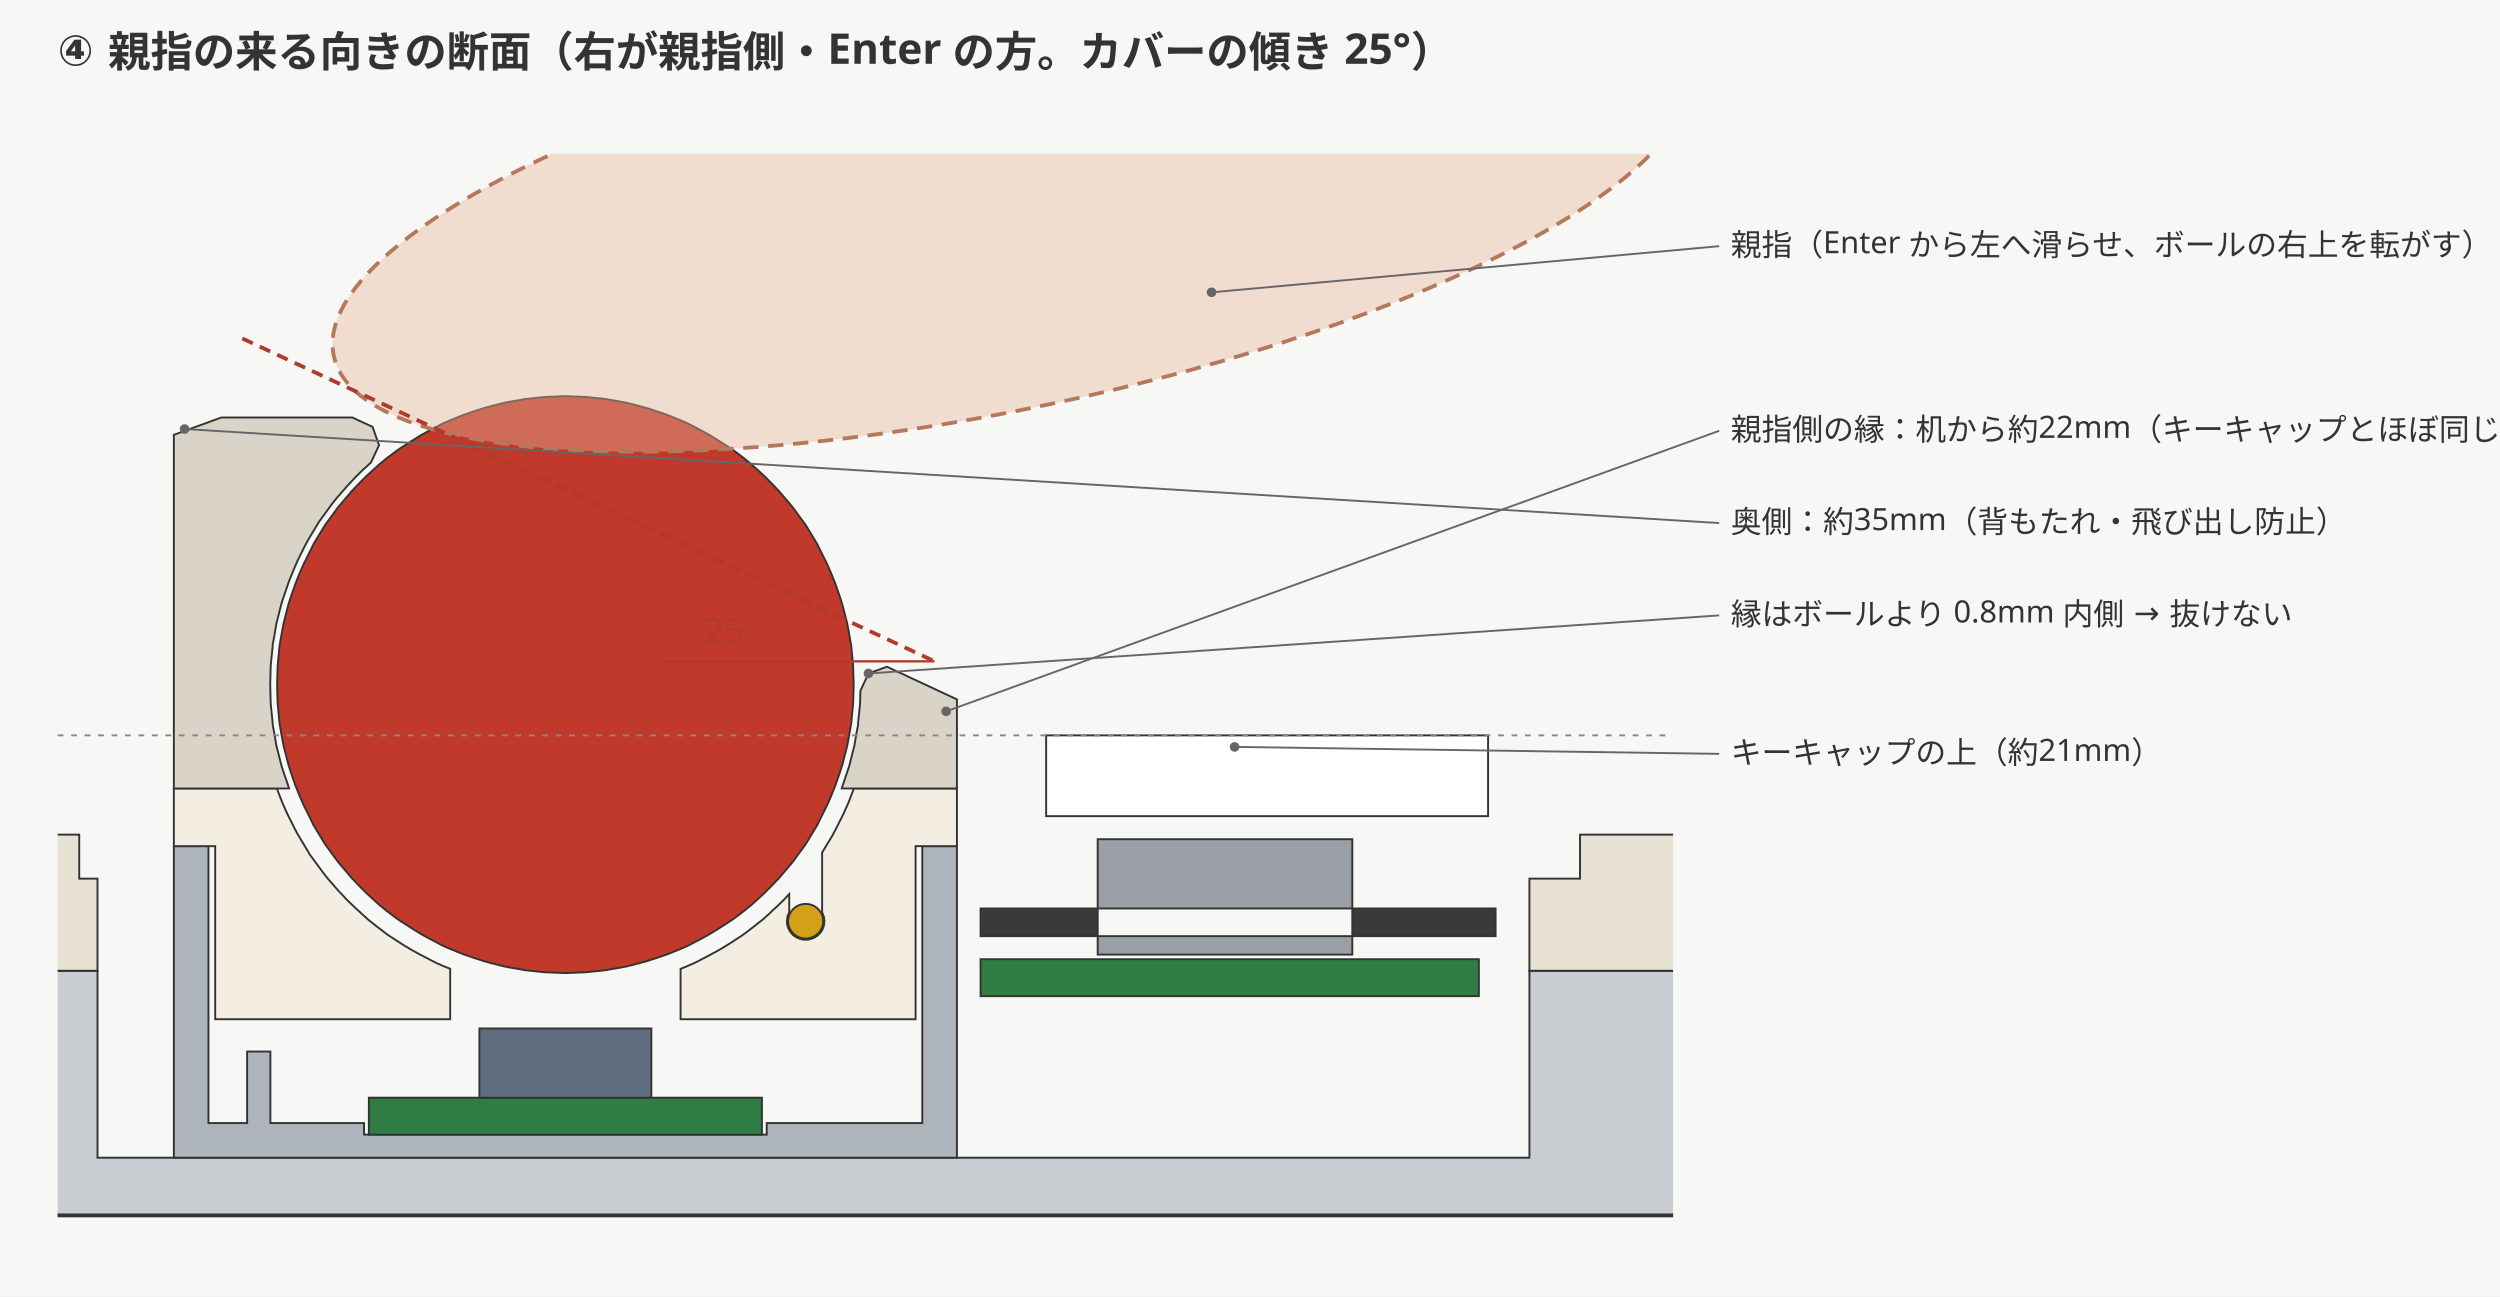
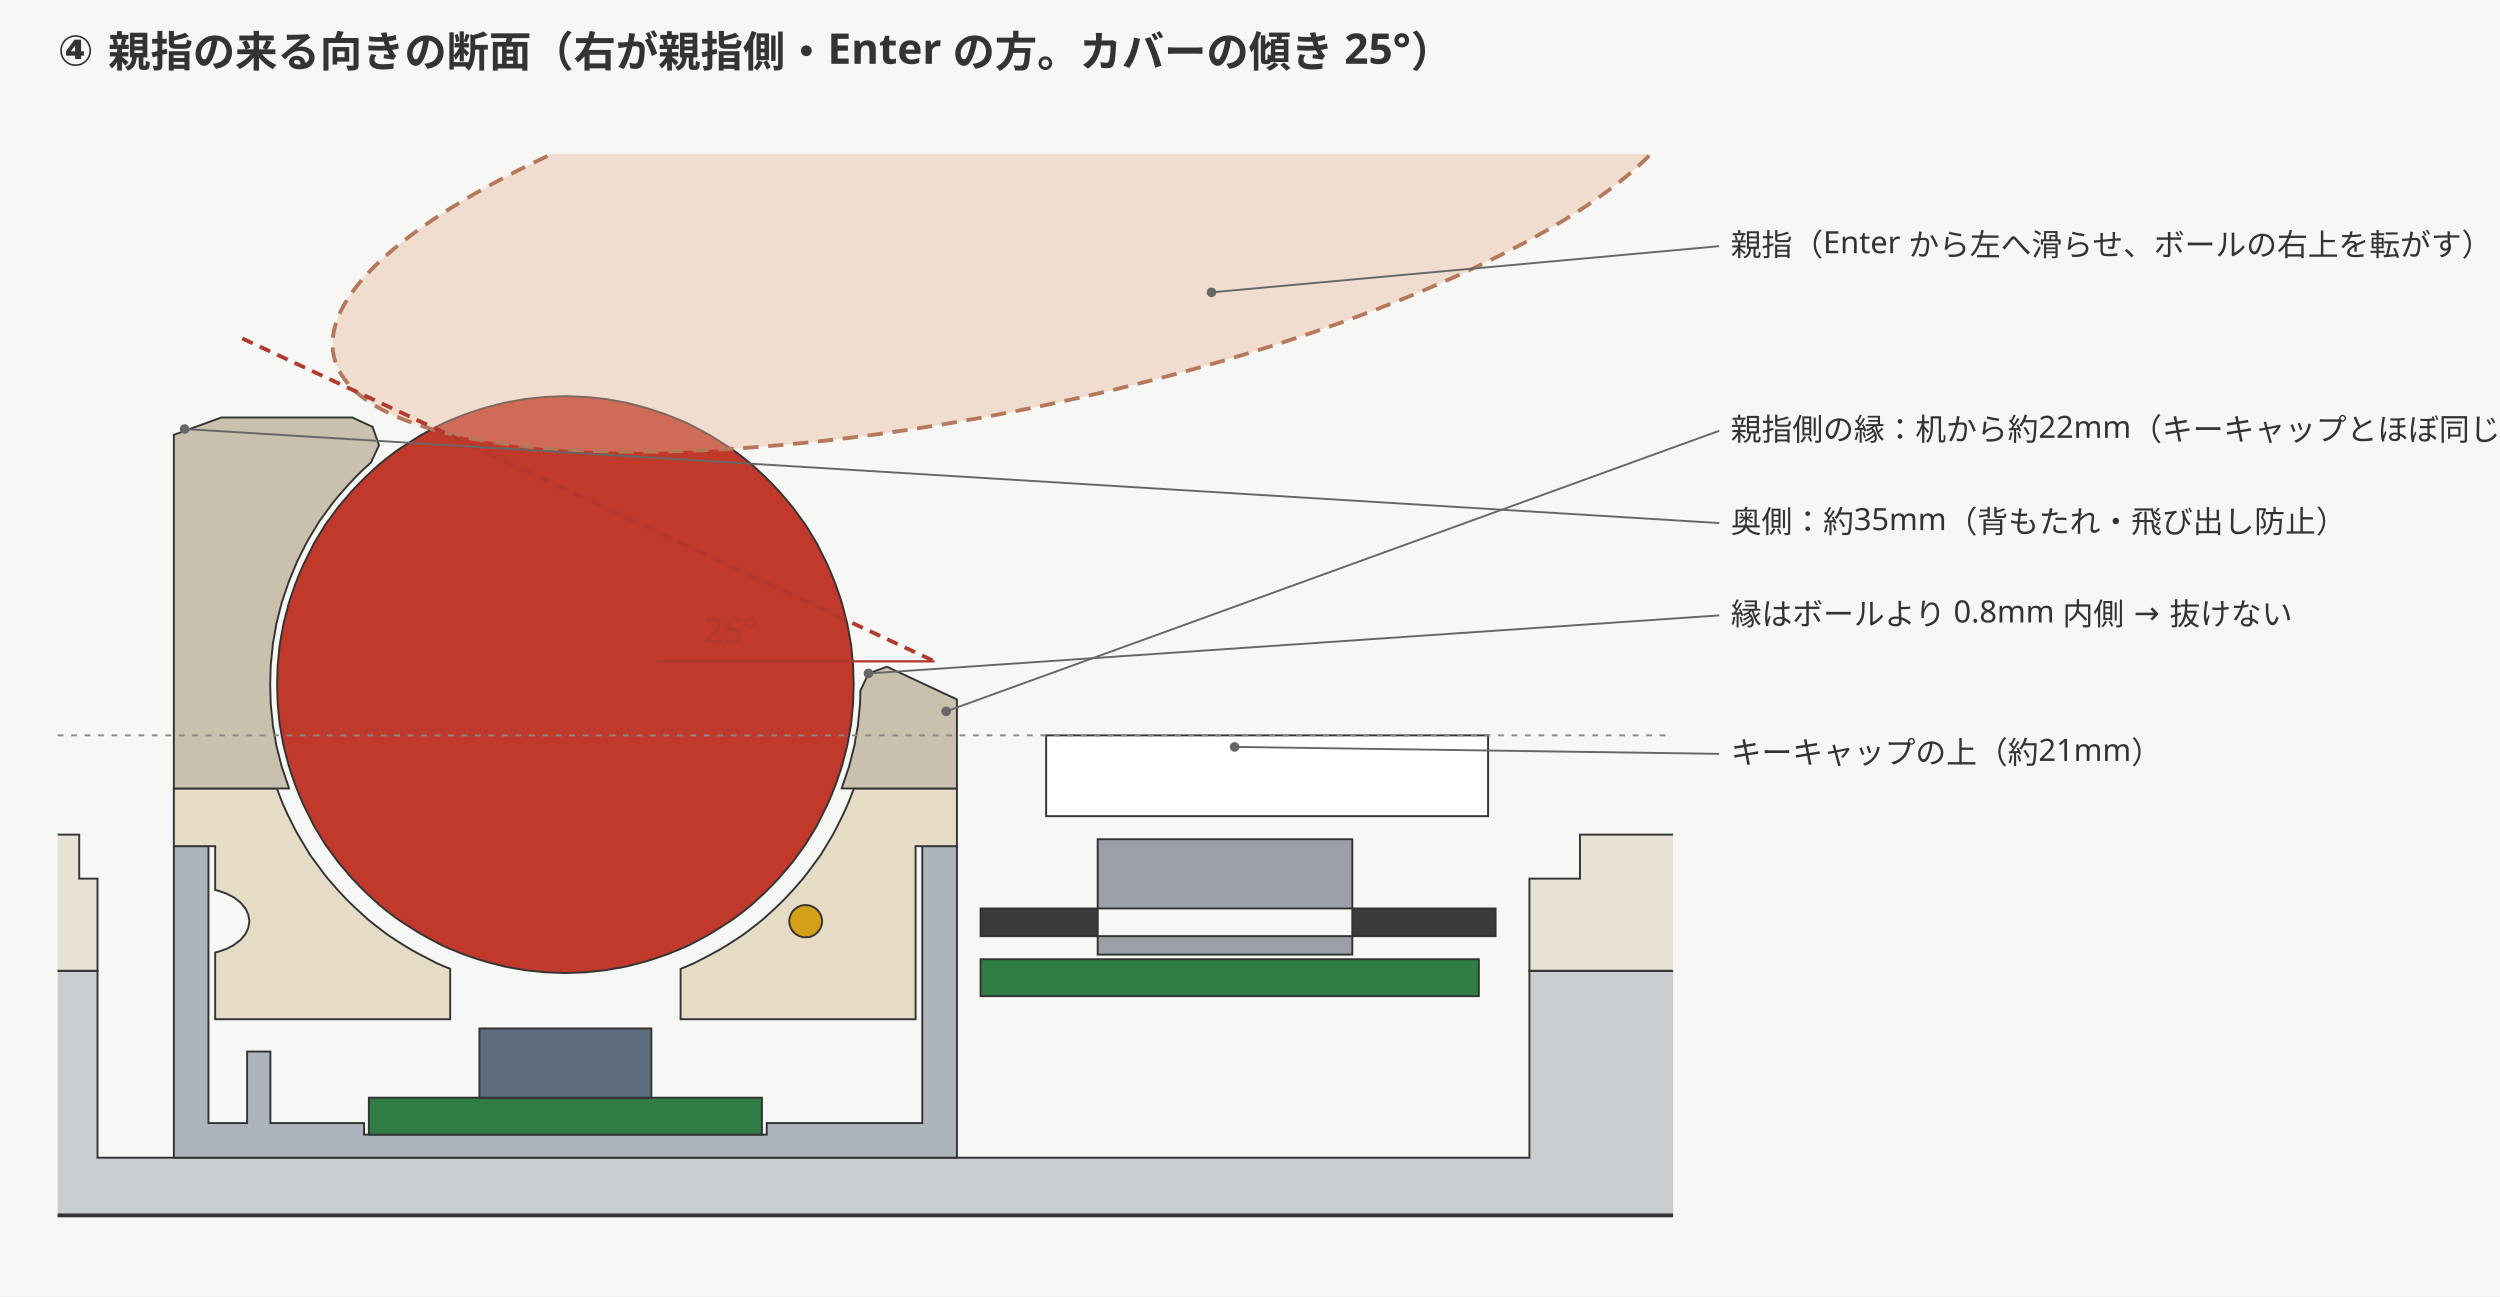
<svg xmlns="http://www.w3.org/2000/svg" width="1300" height="674" viewBox="0 0 1300 674" font-family="IPAPGothic, IPAGothic, sans-serif">
  <rect width="100%" height="100%" fill="#f7f7f5" />
  <text x="30" y="34" font-size="22" font-weight="bold" fill="#333">④ 親指の来る向きの断面（右が親指側・Enter の方。カバーの傾き 25°）</text>
  <clipPath id="waz-20">
    <rect x="30" y="80" width="840" height="564" />
  </clipPath>
  <g clip-path="url(#waz-20)">
    <path d="M970.7,574.3 L970.7,504.8 L969.4,504.8 L968.2,504.8 L964.2,504.8 L960.8,504.8 L954.4,504.8 L948.6,504.8 L940.1,504.8 L932.1,504.8 L927.3,504.8 L927.1,504.8 L924.3,504.8 L924.0,504.8 L923.1,504.8 L921.6,504.8 L921.0,504.8 L920.9,504.8 L920.7,504.8 L920.3,504.8 L918.5,504.8 L917.9,504.8 L915.7,504.8 L915.0,504.8 L912.4,504.8 L911.5,504.8 L908.6,504.8 L905.4,504.8 L904.3,504.8 L900.9,504.8 L897.4,504.8 L896.2,504.8 L894.9,504.8 L893.4,504.8 L889.8,504.8 L888.3,504.8 L884.6,504.8 L883.0,504.8 L879.4,504.8 L876.0,504.8 L872.8,504.8 L871.1,504.8 L869.3,504.8 L866.3,504.8 L864.5,504.8 L861.8,504.8 L860.1,504.8 L858.4,504.8 L856.0,504.8 L854.5,504.8 L852.4,504.8 L851.0,504.8 L849.2,504.8 L847.9,504.8 L846.9,504.8 L846.3,504.8 L846.1,504.8 L845.7,504.8 L843.5,504.8 L841.6,504.8 L840.3,504.8 L839.5,504.8 L839.2,504.8 L838.8,504.8 L823.3,504.8 L813.4,504.8 L795.3,504.8 L795.3,512.2 L795.3,512.2 L795.3,530.0 L795.3,551.2 L795.3,602.0 L751.9,602.0 L712.9,602.0 L678.9,602.0 L567.7,602.0 L552.4,602.0 L551.8,602.0 L551.1,602.0 L550.5,602.0 L549.8,602.0 L549.2,602.0 L548.5,602.0 L547.8,602.0 L547.2,602.0 L546.5,602.0 L545.9,602.0 L545.3,602.0 L544.7,602.0 L544.2,602.0 L543.6,602.0 L543.2,602.0 L542.7,602.0 L437.1,602.0 L436.3,602.0 L435.4,602.0 L434.5,602.0 L433.5,602.0 L432.6,602.0 L431.6,602.0 L430.7,602.0 L429.8,602.0 L428.9,602.0 L428.2,602.0 L427.5,602.0 L426.9,602.0 L426.5,602.0 L426.1,602.0 L425.9,602.0 L425.8,602.0 L374.5,602.0 L373.3,602.0 L372.1,602.0 L370.9,602.0 L369.7,602.0 L368.5,602.0 L367.3,602.0 L366.2,602.0 L365.0,602.0 L363.9,602.0 L362.8,602.0 L361.8,602.0 L360.9,602.0 L360.0,602.0 L359.2,602.0 L358.5,602.0 L357.8,602.0 L340.0,602.0 L322.8,602.0 L306.2,602.0 L290.1,602.0 L274.6,602.0 L259.5,602.0 L255.6,602.0 L255.3,602.0 L254.8,602.0 L254.0,602.0 L253.0,602.0 L251.9,602.0 L250.5,602.0 L249.1,602.0 L247.5,602.0 L245.8,602.0 L244.1,602.0 L242.3,602.0 L240.5,602.0 L238.8,602.0 L237.2,602.0 L235.6,602.0 L234.2,602.0 L232.9,602.0 L231.7,602.0 L230.8,602.0 L229.6,602.0 L229.0,602.0 L228.5,602.0 L228.2,602.0 L228.1,602.0 L217.5,602.0 L206.0,602.0 L194.9,602.0 L184.1,602.0 L173.8,602.0 L166.5,602.0 L166.4,602.0 L165.9,602.0 L165.3,602.0 L164.4,602.0 L163.3,602.0 L161.9,602.0 L160.4,602.0 L158.8,602.0 L157.4,602.0 L156.0,602.0 L154.4,602.0 L152.7,602.0 L150.9,602.0 L149.0,602.0 L147.1,602.0 L145.2,602.0 L144.3,602.0 L142.5,602.0 L140.8,602.0 L139.2,602.0 L137.8,602.0 L136.5,602.0 L135.5,602.0 L131.8,602.0 L130.7,602.0 L129.8,602.0 L129.2,602.0 L85.9,602.0 L82.5,602.0 L79.3,602.0 L76.2,602.0 L73.3,602.0 L70.6,602.0 L68.0,602.0 L65.6,602.0 L63.3,602.0 L61.3,602.0 L59.4,602.0 L58.7,602.0 L56.4,602.0 L54.4,602.0 L52.9,602.0 L51.7,602.0 L51.0,602.0 L50.7,602.0 L50.7,583.2 L50.7,564.8 L50.7,517.8 L50.7,504.8 L24.8,504.8 L19.5,504.8 L-13.1,504.8 L-13.1,547.7 L-13.1,617.3 L-13.1,621.7 L-13.1,632.0 L8.5,632.0 L16.3,632.0 L102.7,632.0 L105.0,632.0 L107.7,632.0 L110.7,632.0 L114.1,632.0 L117.6,632.0 L121.3,632.0 L125.0,632.0 L128.7,632.0 L132.3,632.0 L135.6,632.0 L138.7,632.0 L141.3,632.0 L143.6,632.0 L145.3,632.0 L146.6,632.0 L147.3,632.0 L147.5,632.0 L210.5,632.0 L212.2,632.0 L213.8,632.0 L215.4,632.0 L216.9,632.0 L218.2,632.0 L219.4,632.0 L220.4,632.0 L220.7,632.0 L220.9,632.0 L221.5,632.0 L222.4,632.0 L223.7,632.0 L225.3,632.0 L227.3,632.0 L229.6,632.0 L232.1,632.0 L235.0,632.0 L238.0,632.0 L241.2,632.0 L244.5,632.0 L247.8,632.0 L251.0,632.0 L254.2,632.0 L257.2,632.0 L495.1,632.0 L502.5,632.0 L519.4,632.0 L535.4,632.0 L540.2,632.0 L554.2,632.0 L566.3,632.0 L576.2,632.0 L583.4,632.0 L586.6,632.0 L591.2,632.0 L593.0,632.0 L609.4,632.0 L611.3,632.0 L612.0,632.0 L625.6,632.0 L654.4,632.0 L670.7,632.0 L685.6,632.0 L686.1,632.0 L687.6,632.0 L690.0,632.0 L693.3,632.0 L704.4,632.0 L708.6,632.0 L713.4,632.0 L718.9,632.0 L724.9,632.0 L731.4,632.0 L742.8,632.0 L749.6,632.0 L756.6,632.0 L763.6,632.0 L770.5,632.0 L782.2,632.0 L789.0,632.0 L806.1,632.0 L806.6,632.0 L808.2,632.0 L810.7,632.0 L812.1,632.0 L812.4,632.0 L813.3,632.0 L814.9,632.0 L817.2,632.0 L819.2,632.0 L822.1,632.0 L824.5,632.0 L828.1,632.0 L830.9,632.0 L834.0,632.0 L838.1,632.0 L841.5,632.0 L846.2,632.0 L851.5,632.0 L854.8,632.0 L860.6,632.0 L863.9,632.0 L870.2,632.0 L873.4,632.0 L880.0,632.0 L883.0,632.0 L889.9,632.0 L892.6,632.0 L899.6,632.0 L902.1,632.0 L904.4,632.0 L911.2,632.0 L917.9,632.0 L919.8,632.0 L926.2,632.0 L927.9,632.0 L933.7,632.0 L935.1,632.0 L940.3,632.0 L941.5,632.0 L942.4,632.0 L946.8,632.0 L950.4,632.0 L951.1,632.0 L953.7,632.0 L954.2,632.0 L954.5,632.0 L954.6,632.0 L954.7,632.0 L956.4,632.0 L957.0,632.0 L958.1,632.0 L958.5,632.0 L960.8,632.0 L964.2,632.0 L968.2,632.0 L969.4,632.0 L970.7,632.0 Z" fill="#c9ccd1" stroke="#333" stroke-width="1" fill-rule="evenodd" />
-     <path d="M50.7,495.3 L50.7,485.3 L50.7,456.9 L43.4,456.9 L41.2,456.9 L41.2,456.8 L41.2,450.8 L41.2,434.0 L17.6,434.0 L11.7,434.0 L6.8,434.0 L2.9,434.0 L0.0,434.0 L-1.6,434.0 L-13.1,434.0 L-13.1,487.7 L-13.1,497.3 L-13.1,503.4 L-13.1,503.6 L-13.1,504.8 L-8.5,504.8 L-5.1,504.8 L1.8,504.8 L14.9,504.8 L50.7,504.8 Z" fill="#e8e2d4" stroke="#333" stroke-width="1" fill-rule="evenodd" />
-     <path d="M970.7,472.7 L970.7,434.0 L969.4,434.0 L968.2,434.0 L964.2,434.0 L960.8,434.0 L954.4,434.0 L948.6,434.0 L940.1,434.0 L933.3,434.0 L932.4,434.0 L923.4,434.0 L920.5,434.0 L915.6,434.0 L905.7,434.0 L898.6,434.0 L889.0,434.0 L878.7,434.0 L866.6,434.0 L856.1,434.0 L841.3,434.0 L823.2,434.0 L821.6,434.0 L821.6,441.0 L821.6,443.2 L821.6,444.4 L821.6,456.8 L821.6,456.8 L821.6,456.9 L819.0,456.9 L795.3,456.9 L795.3,458.8 L795.3,492.8 L795.3,493.4 L795.3,504.8 L803.0,504.8 L803.1,504.8 L803.3,504.8 L803.6,504.8 L803.9,504.8 L804.4,504.8 L805.0,504.8 L805.6,504.8 L806.3,504.8 L807.1,504.8 L808.0,504.8 L808.9,504.8 L809.9,504.8 L810.9,504.8 L811.9,504.8 L812.9,504.8 L813.9,504.8 L814.8,504.8 L815.6,504.8 L816.3,504.8 L816.9,504.8 L817.3,504.8 L817.5,504.8 L914.5,504.8 L915.0,504.8 L915.1,504.8 L915.2,504.8 L922.4,504.8 L923.3,504.8 L932.1,504.8 L940.1,504.8 L948.6,504.8 L954.4,504.8 L960.8,504.8 L964.2,504.8 L968.2,504.8 L969.4,504.8 L970.7,504.8 Z" fill="#e8e2d4" stroke="#333" stroke-width="1" fill-rule="evenodd" />
+     <path d="M50.7,495.3 L50.7,485.3 L50.7,456.9 L43.4,456.9 L41.2,456.9 L41.2,456.8 L41.2,450.8 L41.2,434.0 L17.6,434.0 L11.7,434.0 L6.8,434.0 L2.9,434.0 L0.0,434.0 L-1.6,434.0 L-13.1,434.0 L-13.1,487.7 L-13.1,497.3 L-13.1,503.4 L-13.1,503.6 L-13.1,504.8 L-8.5,504.8 L-5.1,504.8 L1.8,504.8 L14.9,504.8 L50.7,504.8 Z M970.7,472.7 L970.7,434.0 L969.4,434.0 L968.2,434.0 L964.2,434.0 L960.8,434.0 L954.4,434.0 L948.6,434.0 L940.1,434.0 L933.3,434.0 L932.4,434.0 L923.4,434.0 L920.5,434.0 L915.6,434.0 L905.7,434.0 L898.6,434.0 L889.0,434.0 L878.7,434.0 L866.6,434.0 L856.1,434.0 L841.3,434.0 L823.2,434.0 L821.6,434.0 L821.6,441.0 L821.6,443.2 L821.6,444.4 L821.6,456.8 L821.6,456.8 L821.6,456.9 L819.0,456.9 L795.3,456.9 L795.3,458.8 L795.3,492.8 L795.3,493.4 L795.3,504.8 L803.0,504.8 L803.1,504.8 L803.3,504.8 L803.6,504.8 L803.9,504.8 L804.4,504.8 L805.0,504.8 L805.6,504.8 L806.3,504.8 L807.1,504.8 L808.0,504.8 L808.9,504.8 L809.9,504.8 L810.9,504.8 L811.9,504.8 L812.9,504.8 L813.9,504.8 L814.8,504.8 L815.6,504.8 L816.3,504.8 L816.9,504.8 L817.3,504.8 L817.5,504.8 L914.5,504.8 L915.0,504.8 L915.1,504.8 L915.2,504.8 L922.4,504.8 L923.3,504.8 L932.1,504.8 L940.1,504.8 L948.6,504.8 L954.4,504.8 L960.8,504.8 L964.2,504.8 L968.2,504.8 L969.4,504.8 L970.7,504.8 Z" fill="#e8e2d4" stroke="#333" stroke-width="1" fill-rule="evenodd" />
    <path d="M769.0,503.8 L769.0,498.8 L746.0,498.8 L719.9,498.8 L690.3,498.8 L656.9,498.8 L619.3,498.8 L577.1,498.8 L529.5,498.8 L509.9,498.8 L509.9,510.7 L509.9,518.0 L529.5,518.0 L577.1,518.0 L619.3,518.0 L656.9,518.0 L690.3,518.0 L719.9,518.0 L746.0,518.0 L769.0,518.0 Z" fill="#2f7d45" stroke="#333" stroke-width="1" fill-rule="evenodd" />
-     <path d="M570.8,476.3 L570.8,472.4 L542.5,472.4 L533.6,472.4 L518.2,472.4 L509.9,472.4 L509.9,477.5 L509.9,486.8 L518.2,486.8 L533.6,486.8 L542.5,486.8 L570.8,486.8 Z" fill="#3a3a3a" stroke="#333" stroke-width="1" fill-rule="evenodd" />
-     <path d="M777.7,472.8 L777.7,472.4 L774.5,472.4 L773.8,472.4 L768.3,472.4 L757.8,472.4 L723.4,472.4 L703.2,472.4 L703.2,476.0 L703.2,486.8 L723.4,486.8 L757.8,486.8 L768.3,486.8 L773.8,486.8 L774.5,486.8 L777.7,486.8 Z" fill="#3a3a3a" stroke="#333" stroke-width="1" fill-rule="evenodd" />
-     <path d="M703.2,463.4 L703.2,436.4 L570.8,436.4 L570.8,462.6 L570.8,472.4 L703.2,472.4 Z" fill="#9aa0a6" stroke="#333" stroke-width="1" fill-rule="evenodd" />
-     <path d="M703.2,494.0 L703.2,486.8 L570.8,486.8 L570.8,493.8 L570.8,496.4 L703.2,496.4 Z" fill="#9aa0a6" stroke="#333" stroke-width="1" fill-rule="evenodd" />
+     <path d="M570.8,476.3 L570.8,472.4 L542.5,472.4 L533.6,472.4 L518.2,472.4 L509.9,472.4 L509.9,477.5 L509.9,486.8 L518.2,486.8 L533.6,486.8 L542.5,486.8 L570.8,486.8 Z M777.7,472.8 L777.7,472.4 L774.5,472.4 L773.8,472.4 L768.3,472.4 L757.8,472.4 L723.4,472.4 L703.2,472.4 L703.2,476.0 L703.2,486.8 L723.4,486.8 L757.8,486.8 L768.3,486.8 L773.8,486.8 L774.5,486.8 L777.7,486.8 Z" fill="#3a3a3a" stroke="#333" stroke-width="1" fill-rule="evenodd" />
+     <path d="M703.2,463.4 L703.2,436.4 L570.8,436.4 L570.8,462.6 L570.8,472.4 L703.2,472.4 Z M703.2,494.0 L703.2,486.8 L570.8,486.8 L570.8,493.8 L570.8,496.4 L703.2,496.4 Z" fill="#9aa0a6" stroke="#333" stroke-width="1" fill-rule="evenodd" />
    <path d="M773.8,382.6 L773.8,382.4 L772.1,382.4 L544.0,382.4 L544.0,408.9 L544.0,424.4 L772.1,424.4 L773.8,424.4 Z" fill="#ffffff" stroke="#333" stroke-width="1" fill-rule="evenodd" />
    <path d="M497.6,494.0 L497.6,440.0 L495.2,440.0 L494.6,440.0 L494.2,440.0 L493.8,440.0 L491.2,440.0 L484.2,440.0 L479.6,440.0 L479.6,488.0 L479.6,584.0 L477.5,584.0 L476.9,584.0 L467.8,584.0 L466.7,584.0 L466.4,584.0 L465.9,584.0 L465.3,584.0 L455.7,584.0 L454.7,584.0 L453.7,584.0 L452.4,584.0 L451.1,584.0 L449.7,584.0 L439.9,584.0 L438.1,584.0 L436.4,584.0 L434.6,584.0 L432.9,584.0 L423.2,584.0 L421.4,584.0 L419.7,584.0 L418.1,584.0 L416.7,584.0 L415.6,584.0 L414.7,584.0 L405.8,584.0 L405.2,584.0 L404.7,584.0 L404.5,584.0 L398.7,584.0 L398.7,587.9 L398.7,590.0 L294.0,590.0 L189.3,590.0 L189.3,586.1 L189.3,584.0 L184.3,584.0 L174.2,584.0 L171.2,584.0 L170.4,584.0 L169.2,584.0 L167.5,584.0 L165.3,584.0 L162.7,584.0 L159.7,584.0 L156.3,584.0 L155.6,584.0 L152.2,584.0 L148.5,584.0 L144.6,584.0 L140.7,584.0 L140.7,584.0 L140.6,584.0 L140.6,583.1 L140.6,546.8 L136.8,546.8 L136.8,546.8 L133.0,546.8 L133.0,546.8 L129.4,546.8 L129.3,546.8 L128.5,546.8 L128.5,574.4 L128.5,584.0 L126.0,584.0 L123.0,584.0 L122.8,584.0 L120.1,584.0 L117.8,584.0 L116.0,584.0 L111.1,584.0 L110.5,584.0 L108.4,584.0 L108.4,488.0 L108.4,440.0 L103.8,440.0 L96.8,440.0 L94.2,440.0 L93.8,440.0 L93.4,440.0 L92.8,440.0 L90.4,440.0 L90.4,494.0 L90.4,602.0 L92.8,602.0 L93.4,602.0 L103.4,602.0 L106.0,602.0 L117.3,602.0 L121.8,602.0 L124.0,602.0 L124.2,602.0 L124.7,602.0 L125.5,602.0 L126.6,602.0 L128.1,602.0 L129.8,602.0 L131.7,602.0 L133.8,602.0 L136.1,602.0 L138.5,602.0 L141.0,602.0 L142.0,602.0 L144.5,602.0 L147.0,602.0 L149.4,602.0 L151.7,602.0 L153.8,602.0 L155.7,602.0 L157.3,602.0 L158.7,602.0 L159.8,602.0 L162.3,602.0 L163.4,602.0 L164.1,602.0 L164.5,602.0 L164.6,602.0 L175.9,602.0 L185.5,602.0 L200.0,602.0 L210.9,602.0 L225.7,602.0 L237.8,602.0 L252.5,602.0 L265.7,602.0 L280.1,602.0 L282.8,602.0 L282.8,602.0 L283.1,602.0 L283.5,602.0 L284.0,602.0 L284.8,602.0 L285.8,602.0 L286.9,602.0 L288.1,602.0 L289.5,602.0 L290.9,602.0 L292.4,602.0 L294.0,602.0 L305.4,602.0 L307.0,602.0 L308.5,602.0 L310.0,602.0 L311.5,602.0 L312.8,602.0 L314.1,602.0 L315.1,602.0 L316.0,602.0 L316.8,602.0 L317.3,602.0 L317.6,602.0 L317.8,602.0 L322.3,602.0 L335.5,602.0 L350.2,602.0 L362.3,602.0 L377.1,602.0 L388.0,602.0 L402.5,602.0 L412.1,602.0 L413.3,602.0 L413.3,602.0 L413.5,602.0 L413.8,602.0 L414.4,602.0 L415.1,602.0 L416.0,602.0 L426.6,602.0 L427.5,602.0 L428.6,602.0 L429.7,602.0 L430.9,602.0 L432.2,602.0 L433.5,602.0 L434.9,602.0 L445.6,602.0 L446.8,602.0 L448.0,602.0 L449.1,602.0 L450.1,602.0 L451.1,602.0 L451.9,602.0 L452.6,602.0 L453.1,602.0 L453.5,602.0 L453.8,602.0 L465.2,602.0 L465.4,602.0 L465.4,602.0 L466.2,602.0 L470.7,602.0 L482.0,602.0 L484.6,602.0 L494.6,602.0 L495.2,602.0 L497.6,602.0 Z" fill="#aeb4bc" stroke="#333" stroke-width="1" fill-rule="evenodd" />
-     <path d="M234.1,509.0 L234.1,503.8 L230.4,502.3 L229.1,501.7 L227.9,501.2 L227.0,500.8 L225.8,500.2 L218.3,496.3 L214.1,494.0 L209.6,491.3 L202.5,486.7 L200.8,485.5 L195.2,481.2 L192.2,478.8 L191.2,478.0 L183.9,471.3 L180.4,467.9 L175.8,463.0 L170.3,456.7 L168.2,454.0 L161.2,444.5 L161.0,444.3 L160.5,443.3 L154.8,433.8 L153.4,431.2 L149.3,423.0 L146.9,417.6 L144.6,411.7 L144.4,411.1 L144.0,410.0 L141.5,410.0 L141.1,410.0 L140.3,410.0 L139.5,410.0 L138.5,410.0 L135.2,410.0 L135.1,410.0 L134.6,410.0 L133.9,410.0 L133.8,410.0 L133.4,410.0 L133.3,410.0 L133.2,410.0 L132.0,410.0 L129.7,410.0 L127.3,410.0 L125.0,410.0 L122.7,410.0 L120.5,410.0 L119.4,410.0 L117.3,410.0 L115.5,410.0 L113.9,410.0 L112.5,410.0 L111.4,410.0 L110.6,410.0 L110.1,410.0 L109.9,410.0 L106.0,410.0 L103.4,410.0 L93.4,410.0 L92.8,410.0 L90.4,410.0 L90.4,420.0 L90.4,440.0 L92.8,440.0 L93.4,440.0 L103.4,440.0 L103.9,440.0 L106.3,440.0 L111.9,440.0 L111.9,470.0 L111.9,530.0 L114.1,530.0 L114.7,530.0 L123.6,530.0 L125.9,530.0 L136.0,530.0 L140.0,530.0 L151.2,530.0 L156.7,530.0 L168.7,530.0 L175.8,530.0 L188.4,530.0 L196.9,530.0 L201.4,530.0 L201.5,530.0 L201.9,530.0 L202.5,530.0 L203.4,530.0 L204.4,530.0 L205.6,530.0 L207.0,530.0 L208.6,530.0 L208.7,530.0 L208.7,530.0 L208.8,530.0 L208.9,530.0 L209.0,530.0 L209.1,530.0 L209.3,530.0 L209.5,530.0 L209.7,530.0 L210.0,530.0 L211.5,530.0 L211.8,530.0 L213.4,530.0 L213.7,530.0 L215.4,530.0 L215.7,530.0 L217.4,530.0 L217.7,530.0 L219.4,530.0 L219.7,530.0 L221.3,530.0 L221.7,530.0 L223.2,530.0 L223.6,530.0 L225.0,530.0 L225.3,530.0 L226.7,530.0 L227.9,530.0 L228.9,530.0 L229.8,530.0 L230.4,530.0 L230.8,530.0 L230.9,530.0 L231.0,530.0 L231.1,530.0 L231.2,530.0 L232.4,530.0 L232.7,530.0 L234.1,530.0 Z" fill="#f3ede2" stroke="#333" stroke-width="1" fill-rule="evenodd" />
-     <path d="M476.1,470.0 L476.1,440.0 L481.7,440.0 L484.1,440.0 L484.6,440.0 L494.6,440.0 L495.2,440.0 L497.6,440.0 L497.6,420.0 L497.6,410.0 L495.2,410.0 L494.7,410.0 L494.7,410.0 L494.6,410.0 L494.6,410.0 L494.4,410.0 L494.3,410.0 L494.0,410.0 L493.8,410.0 L493.5,410.0 L484.3,410.0 L483.5,410.0 L482.6,410.0 L481.7,410.0 L480.8,410.0 L479.8,410.0 L478.8,410.0 L477.9,410.0 L470.1,410.0 L468.9,410.0 L467.9,410.0 L466.9,410.0 L466.1,410.0 L459.5,410.0 L458.6,410.0 L457.9,410.0 L457.4,410.0 L457.0,410.0 L456.8,410.0 L456.7,410.0 L453.9,410.0 L451.0,410.0 L450.9,410.0 L450.0,410.0 L449.5,410.0 L449.4,410.0 L446.7,410.0 L444.9,410.0 L444.8,410.0 L444.0,410.0 L443.6,411.1 L443.4,411.7 L441.1,417.6 L438.7,423.0 L434.6,431.2 L433.9,432.5 L433.2,433.8 L432.9,434.4 L427.5,443.3 L427.5,443.4 L427.5,459.6 L427.5,474.4 L427.6,474.7 L427.9,475.3 L427.9,475.4 L428.2,476.2 L428.4,476.6 L428.5,477.4 L428.6,477.8 L428.7,478.6 L428.7,479.0 L428.6,479.9 L428.6,480.3 L428.4,481.1 L428.4,481.5 L428.1,482.3 L427.9,482.7 L427.6,483.5 L427.4,483.8 L426.9,484.5 L426.7,484.9 L426.1,485.5 L425.8,485.8 L425.2,486.4 L424.9,486.7 L424.1,487.1 L423.8,487.4 L423.0,487.7 L422.7,487.9 L421.8,488.2 L421.5,488.3 L420.6,488.5 L420.2,488.6 L419.3,488.6 L418.9,488.6 L418.0,488.6 L417.7,488.6 L416.7,488.4 L416.4,488.3 L415.5,488.0 L415.2,487.9 L414.3,487.5 L414.1,487.4 L413.2,486.8 L413.0,486.7 L412.2,486.0 L412.0,485.8 L411.4,485.1 L411.2,484.9 L410.6,484.0 L410.5,483.8 L410.0,482.9 L409.9,482.7 L409.6,481.8 L409.5,481.5 L409.3,480.5 L409.3,480.3 L409.2,479.3 L409.2,479.0 L409.3,478.0 L409.3,477.8 L409.5,476.8 L409.5,476.6 L409.8,475.6 L409.9,475.4 L410.0,475.3 L410.1,475.1 L410.4,474.4 L410.4,470.0 L410.4,464.9 L407.6,467.9 L404.1,471.3 L401.8,473.4 L400.8,474.4 L396.8,478.0 L395.9,478.8 L395.8,478.8 L392.9,481.1 L392.8,481.2 L387.2,485.5 L385.5,486.7 L378.4,491.3 L373.9,494.0 L369.7,496.3 L362.2,500.2 L361.0,500.8 L360.1,501.2 L358.9,501.7 L357.6,502.3 L353.9,503.8 L353.9,509.0 L353.9,512.5 L353.9,530.0 L355.3,530.0 L355.6,530.0 L357.0,530.0 L357.3,530.0 L357.6,530.0 L357.6,530.0 L357.8,530.0 L358.1,530.0 L358.5,530.0 L359.1,530.0 L359.8,530.0 L360.6,530.0 L361.3,530.0 L362.2,530.0 L363.0,530.0 L363.9,530.0 L364.8,530.0 L365.8,530.0 L366.7,530.0 L367.8,530.0 L368.6,530.0 L369.7,530.0 L370.6,530.0 L371.8,530.0 L372.6,530.0 L373.7,530.0 L374.6,530.0 L375.4,530.0 L376.1,530.0 L376.8,530.0 L377.4,530.0 L377.9,530.0 L379.0,530.0 L380.1,530.0 L381.1,530.0 L382.0,530.0 L382.8,530.0 L383.4,530.0 L383.9,530.0 L384.4,530.0 L384.8,530.0 L385.2,530.0 L385.4,530.0 L385.7,530.0 L385.8,530.0 L385.9,530.0 L387.1,530.0 L387.2,530.0 L391.1,530.0 L399.6,530.0 L412.2,530.0 L419.3,530.0 L431.3,530.0 L436.8,530.0 L448.0,530.0 L452.0,530.0 L462.1,530.0 L464.4,530.0 L473.3,530.0 L473.9,530.0 L476.1,530.0 Z" fill="#f3ede2" stroke="#333" stroke-width="1" fill-rule="evenodd" />
+     <path d="M234.1,509.0 L234.1,503.8 L230.4,502.3 L229.1,501.7 L227.9,501.2 L227.0,500.8 L225.8,500.2 L218.3,496.3 L214.1,494.0 L209.6,491.3 L202.5,486.7 L200.8,485.5 L195.2,481.2 L192.2,478.8 L191.2,478.0 L183.9,471.3 L180.4,467.9 L175.8,463.0 L170.3,456.7 L168.2,454.0 L161.2,444.5 L161.0,444.3 L160.5,443.3 L154.8,433.8 L153.4,431.2 L149.3,423.0 L146.9,417.6 L144.6,411.7 L144.4,411.1 L144.0,410.0 L141.5,410.0 L141.1,410.0 L140.3,410.0 L139.5,410.0 L138.5,410.0 L135.2,410.0 L135.1,410.0 L134.6,410.0 L133.9,410.0 L133.8,410.0 L133.4,410.0 L133.3,410.0 L133.2,410.0 L132.0,410.0 L129.7,410.0 L127.3,410.0 L125.0,410.0 L122.7,410.0 L120.5,410.0 L119.4,410.0 L117.3,410.0 L115.5,410.0 L113.9,410.0 L112.5,410.0 L111.4,410.0 L110.6,410.0 L110.1,410.0 L109.9,410.0 L106.0,410.0 L103.4,410.0 L93.4,410.0 L92.8,410.0 L90.4,410.0 L90.4,420.0 L90.4,440.0 L92.8,440.0 L93.4,440.0 L103.4,440.0 L103.9,440.0 L106.3,440.0 L111.9,440.0 L111.9,450.8 L111.9,455.3 L111.9,462.8 L112.9,463.0 L113.0,463.0 L117.6,464.6 L117.6,464.6 L120.9,466.3 L121.3,466.5 L121.7,466.7 L122.1,467.0 L125.1,469.4 L125.5,469.8 L127.6,472.4 L127.9,472.9 L129.1,475.6 L129.2,476.2 L129.7,479.0 L129.6,479.6 L129.1,482.4 L128.9,483.0 L127.6,485.7 L127.2,486.2 L125.1,488.7 L124.6,489.1 L121.7,491.3 L121.3,491.6 L117.6,493.5 L117.3,493.6 L112.9,495.1 L112.9,495.1 L111.9,495.3 L111.9,506.4 L111.9,530.0 L114.1,530.0 L114.7,530.0 L123.6,530.0 L125.9,530.0 L136.0,530.0 L140.0,530.0 L151.2,530.0 L156.7,530.0 L168.7,530.0 L175.8,530.0 L188.4,530.0 L196.9,530.0 L201.4,530.0 L201.5,530.0 L201.9,530.0 L202.5,530.0 L203.4,530.0 L204.4,530.0 L205.6,530.0 L207.0,530.0 L208.6,530.0 L208.7,530.0 L208.7,530.0 L208.8,530.0 L208.9,530.0 L209.0,530.0 L209.1,530.0 L209.3,530.0 L209.5,530.0 L209.7,530.0 L210.0,530.0 L211.5,530.0 L211.8,530.0 L213.4,530.0 L213.7,530.0 L215.4,530.0 L215.7,530.0 L217.4,530.0 L217.7,530.0 L219.4,530.0 L219.7,530.0 L221.3,530.0 L221.7,530.0 L223.2,530.0 L223.6,530.0 L225.0,530.0 L225.3,530.0 L226.7,530.0 L227.9,530.0 L228.9,530.0 L229.8,530.0 L230.4,530.0 L230.8,530.0 L230.9,530.0 L231.0,530.0 L231.1,530.0 L231.2,530.0 L232.4,530.0 L232.7,530.0 L234.1,530.0 Z M476.1,470.0 L476.1,440.0 L481.7,440.0 L484.1,440.0 L484.6,440.0 L494.6,440.0 L495.2,440.0 L497.6,440.0 L497.6,420.0 L497.6,410.0 L495.2,410.0 L494.7,410.0 L494.7,410.0 L494.6,410.0 L494.6,410.0 L494.4,410.0 L494.3,410.0 L494.0,410.0 L493.8,410.0 L493.5,410.0 L484.3,410.0 L483.5,410.0 L482.6,410.0 L481.7,410.0 L480.8,410.0 L479.8,410.0 L478.8,410.0 L477.9,410.0 L470.1,410.0 L468.9,410.0 L467.9,410.0 L466.9,410.0 L466.1,410.0 L459.5,410.0 L458.6,410.0 L457.9,410.0 L457.4,410.0 L457.0,410.0 L456.8,410.0 L456.7,410.0 L453.9,410.0 L451.0,410.0 L450.9,410.0 L450.0,410.0 L449.5,410.0 L449.4,410.0 L446.7,410.0 L446.2,410.0 L444.0,410.0 L443.6,411.1 L443.4,411.7 L441.1,417.6 L438.7,423.0 L434.6,431.2 L433.3,433.6 L433.2,433.8 L433.2,433.9 L427.5,443.3 L427.0,444.3 L426.8,444.5 L419.8,454.0 L417.7,456.7 L412.2,463.0 L407.6,467.9 L407.2,468.3 L404.1,471.3 L402.3,473.0 L396.8,478.0 L395.8,478.8 L394.2,480.1 L392.8,481.2 L387.2,485.5 L385.5,486.7 L378.4,491.3 L373.9,494.0 L369.7,496.3 L362.2,500.2 L361.0,500.8 L360.1,501.2 L358.9,501.7 L357.6,502.3 L353.9,503.8 L353.9,509.0 L353.9,512.5 L353.9,530.0 L355.3,530.0 L355.6,530.0 L357.0,530.0 L357.3,530.0 L357.6,530.0 L357.6,530.0 L357.8,530.0 L358.1,530.0 L358.5,530.0 L359.1,530.0 L359.8,530.0 L360.6,530.0 L361.3,530.0 L362.2,530.0 L363.0,530.0 L363.9,530.0 L364.8,530.0 L365.8,530.0 L366.7,530.0 L367.8,530.0 L368.6,530.0 L369.7,530.0 L370.6,530.0 L371.8,530.0 L372.6,530.0 L373.7,530.0 L374.6,530.0 L375.4,530.0 L376.1,530.0 L376.8,530.0 L377.4,530.0 L377.9,530.0 L379.0,530.0 L380.1,530.0 L381.1,530.0 L382.0,530.0 L382.8,530.0 L383.4,530.0 L383.9,530.0 L384.4,530.0 L384.8,530.0 L385.2,530.0 L385.4,530.0 L385.7,530.0 L385.8,530.0 L385.9,530.0 L387.1,530.0 L387.2,530.0 L391.1,530.0 L399.6,530.0 L412.2,530.0 L419.3,530.0 L431.3,530.0 L436.8,530.0 L448.0,530.0 L452.0,530.0 L462.1,530.0 L464.4,530.0 L473.3,530.0 L473.9,530.0 L476.1,530.0 Z M417.8,485.5 L417.6,485.5 L416.5,485.2 L416.4,485.1 L415.3,484.6 L415.2,484.5 L414.3,483.8 L414.2,483.7 L413.4,482.8 L413.4,482.7 L412.8,481.7 L412.7,481.6 L412.4,480.4 L412.4,480.3 L412.2,479.2 L412.2,479.0 L412.3,477.9 L412.4,477.7 L412.6,476.9 L412.7,476.6 L412.7,476.5 L412.9,476.2 L413.3,475.5 L413.4,475.4 L414.1,474.5 L414.2,474.4 L414.8,473.9 L415.1,473.6 L415.2,473.5 L416.2,473.0 L416.4,472.9 L417.5,472.6 L417.6,472.6 L418.8,472.5 L418.9,472.4 L420.1,472.5 L420.2,472.6 L421.3,472.9 L421.5,472.9 L422.5,473.5 L422.7,473.5 L423.5,474.3 L423.7,474.4 L424.4,475.2 L424.5,475.4 L425.0,476.4 L425.1,476.5 L425.5,477.6 L425.5,477.7 L425.6,478.9 L425.6,479.0 L425.5,480.2 L425.5,480.3 L425.2,481.4 L425.1,481.6 L424.6,482.6 L424.5,482.7 L423.8,483.6 L423.7,483.7 L422.8,484.4 L422.7,484.5 L421.6,485.1 L421.5,485.1 L420.4,485.5 L420.2,485.5 L419.1,485.6 L418.9,485.6 Z" fill="#e6dcc6" stroke="#333" stroke-width="1" fill-rule="evenodd" />
    <path d="M396.2,577.6 L396.2,570.8 L294.0,570.8 L191.8,570.8 L191.8,577.6 L191.8,590.0 L294.0,590.0 L396.2,590.0 Z" fill="#2f7d45" stroke="#333" stroke-width="1" fill-rule="evenodd" />
    <path d="M338.7,547.7 L338.7,534.8 L294.0,534.8 L249.3,534.8 L249.3,547.7 L249.3,570.8 L294.0,570.8 L338.7,570.8 Z" fill="#5d6d7e" stroke="#333" stroke-width="1" fill-rule="evenodd" />
-     <path d="M419.6,488.0 L420.1,488.0 L420.8,487.8 L421.3,487.7 L421.9,487.5 L422.4,487.4 L423.0,487.1 L423.5,486.8 L424.1,486.5 L424.5,486.2 L425.0,485.7 L425.4,485.4 L425.8,484.9 L426.2,484.5 L426.5,484.1 L426.8,483.5 L427.1,483.0 L427.4,482.5 L427.6,482.0 L427.8,481.4 L427.9,480.8 L428.0,480.2 L428.0,479.7 L428.1,479.0 L428.0,478.4 L428.0,477.9 L427.9,477.2 L427.8,476.7 L427.6,476.1 L427.4,475.6 L427.1,475.0 L426.8,474.5 L426.5,474.0 L426.2,473.6 L425.8,473.1 L425.4,472.7 L424.9,472.2 L424.5,471.9 L423.9,471.5 L423.5,471.2 L422.9,470.9 L422.4,470.7 L421.8,470.5 L421.3,470.3 L420.6,470.2 L420.1,470.1 L419.4,470.1 L418.9,470.0 L418.2,470.1 L417.7,470.1 L417.0,470.3 L416.6,470.3 L415.9,470.6 L415.4,470.7 L414.8,471.0 L414.4,471.2 L413.7,471.7 L413.4,471.9 L412.8,472.4 L412.5,472.7 L412.0,473.2 L411.7,473.6 L411.3,474.2 L411.0,474.5 L410.7,475.2 L410.5,475.6 L410.2,476.3 L410.1,476.7 L410.0,477.5 L409.9,477.9 L409.8,478.6 L409.8,479.0 L409.8,479.4 L409.9,480.2 L410.0,480.6 L410.1,481.4 L410.2,481.7 L410.5,482.5 L410.7,482.8 L411.0,483.5 L411.3,483.9 L411.7,484.5 L412.2,485.1 L412.5,485.4 L413.0,485.9 L413.4,486.2 L414.0,486.6 L414.4,486.8 L415.0,487.2 L415.4,487.4 L416.1,487.6 L416.6,487.7 L417.3,487.9 L417.7,488.0 L418.5,488.0 L418.9,488.0 Z" fill="#d4a017" stroke="#333" stroke-width="1" fill-rule="evenodd" />
+     <path d="M420.1,487.3 L420.6,487.3 L421.7,487.0 L422.2,486.8 L423.2,486.3 L423.7,486.0 L424.5,485.3 L425.0,485.0 L425.3,484.5 L426.0,483.7 L426.3,483.2 L426.8,482.3 L427.0,481.7 L427.3,480.7 L427.4,480.1 L427.5,479.0 L427.4,478.0 L427.3,477.4 L427.0,476.4 L426.8,475.8 L426.3,474.9 L426.0,474.4 L425.3,473.5 L425.0,473.1 L424.1,472.4 L423.7,472.1 L422.7,471.5 L422.2,471.3 L421.1,470.9 L420.6,470.8 L419.4,470.7 L418.9,470.6 L417.8,470.7 L417.3,470.8 L416.1,471.1 L415.7,471.3 L414.6,471.8 L414.2,472.1 L413.3,472.8 L412.9,473.1 L412.1,474.0 L411.8,474.4 L411.3,475.4 L411.1,475.8 L410.7,477.0 L410.6,477.4 L410.4,478.6 L410.4,479.0 L410.4,479.5 L410.6,480.7 L410.7,481.1 L411.1,482.3 L411.3,482.6 L411.8,483.7 L412.1,484.0 L412.9,485.0 L413.8,485.7 L414.2,486.0 L415.3,486.6 L415.7,486.8 L416.8,487.1 L417.3,487.3 L418.4,487.4 L418.9,487.4 Z" fill="#d4a017" stroke="#333" stroke-width="1" fill-rule="evenodd" />
    <path d="M301.7,505.7 L304.5,505.6 L309.3,505.1 L315.0,504.5 L317.1,504.1 L323.0,503.1 L324.9,502.7 L325.6,502.6 L332.7,500.8 L336.3,499.8 L340.7,498.4 L347.1,496.2 L348.8,495.5 L353.8,493.5 L357.0,492.1 L358.1,491.6 L365.1,487.9 L369.1,485.7 L373.3,483.1 L380.0,478.8 L381.6,477.7 L386.9,473.7 L389.7,471.4 L390.6,470.7 L397.5,464.4 L400.7,461.2 L405.1,456.6 L410.2,450.6 L412.3,448.1 L418.8,439.2 L419.0,438.9 L419.5,438.1 L424.9,429.2 L426.1,426.7 L430.0,418.9 L432.2,413.9 L434.4,408.4 L437.0,400.9 L438.0,397.7 L440.5,388.0 L440.7,387.0 L441.8,381.0 L442.6,376.4 L442.7,375.5 L443.6,366.0 L443.7,363.5 L443.9,356.0 L443.7,348.5 L443.6,346.0 L442.7,336.5 L442.6,335.6 L441.8,331.0 L440.7,325.0 L440.5,324.0 L438.0,314.3 L437.0,311.1 L434.4,303.6 L432.2,298.1 L430.0,293.1 L426.1,285.3 L424.9,282.8 L419.5,273.9 L419.0,273.1 L418.8,272.8 L412.3,263.9 L410.2,261.4 L405.1,255.4 L400.7,250.8 L397.5,247.6 L390.6,241.3 L389.7,240.6 L386.9,238.3 L381.6,234.3 L380.0,233.2 L373.3,228.9 L369.1,226.3 L365.1,224.1 L358.1,220.4 L357.0,219.9 L353.8,218.5 L348.8,216.5 L347.1,215.8 L340.7,213.6 L336.3,212.2 L332.7,211.2 L325.6,209.4 L324.9,209.3 L323.0,208.9 L317.1,207.9 L315.0,207.5 L309.3,206.9 L304.5,206.4 L301.7,206.3 L294.0,206.0 L286.3,206.3 L283.5,206.4 L278.7,206.9 L273.0,207.5 L270.9,207.9 L265.0,208.9 L263.1,209.3 L262.4,209.4 L255.3,211.2 L251.7,212.2 L247.3,213.6 L240.9,215.8 L239.2,216.5 L234.2,218.5 L231.0,219.9 L229.9,220.4 L222.9,224.1 L218.9,226.3 L214.7,228.9 L208.0,233.2 L206.4,234.3 L201.1,238.3 L198.3,240.6 L197.4,241.3 L190.5,247.6 L187.3,250.8 L182.9,255.4 L177.8,261.4 L175.7,263.9 L169.2,272.8 L169.0,273.1 L168.5,273.9 L163.1,282.8 L161.9,285.3 L158.0,293.1 L155.8,298.1 L153.6,303.6 L151.0,311.1 L150.0,314.3 L147.5,324.0 L147.3,325.0 L146.2,331.0 L145.4,335.6 L145.3,336.5 L144.4,346.0 L144.3,348.5 L144.1,356.0 L144.3,363.5 L144.4,366.0 L145.3,375.5 L145.4,376.4 L146.2,381.0 L147.3,387.0 L147.5,388.0 L150.0,397.7 L151.0,400.9 L153.6,408.4 L155.8,413.9 L158.0,418.9 L161.9,426.7 L163.1,429.2 L168.5,438.1 L169.0,438.9 L169.2,439.2 L175.7,448.1 L177.8,450.6 L182.9,456.6 L187.3,461.2 L190.5,464.4 L197.4,470.7 L198.3,471.4 L201.1,473.7 L206.4,477.7 L208.0,478.8 L214.7,483.1 L218.9,485.7 L222.9,487.9 L229.9,491.6 L231.0,492.1 L234.2,493.5 L239.2,495.5 L240.9,496.2 L247.3,498.4 L251.7,499.8 L255.3,500.8 L262.4,502.6 L263.1,502.7 L265.0,503.1 L270.9,504.1 L273.0,504.5 L278.7,505.1 L283.5,505.6 L286.3,505.7 L294.0,506.0 Z" fill="#c0392b" stroke="#333" stroke-width="1" fill-rule="evenodd" />
-     <path d="M150.3,410.0 L150.2,409.6 L147.6,401.9 L146.5,398.7 L144.0,388.8 L143.7,387.7 L142.7,381.6 L141.8,376.9 L141.8,376.0 L140.8,366.3 L140.7,363.7 L140.5,356.0 L140.7,348.3 L140.8,345.7 L141.8,336.0 L141.8,335.1 L142.7,330.4 L143.7,324.3 L144.0,323.2 L146.5,313.3 L147.6,310.1 L150.2,302.4 L152.5,296.8 L154.7,291.6 L158.7,283.6 L160.0,281.1 L165.5,272.0 L166.0,271.1 L166.2,270.9 L172.9,261.7 L175.0,259.1 L180.3,253.0 L184.7,248.3 L188.0,245.0 L190.4,242.8 L192.9,240.5 L197.1,231.5 L193.7,221.9 L193.6,221.9 L186.2,218.5 L183.3,217.1 L182.7,217.1 L176.3,217.1 L169.7,217.1 L162.8,217.1 L155.7,217.1 L148.3,217.1 L140.6,217.1 L132.5,217.1 L124.1,217.1 L115.1,217.1 L90.4,226.1 L90.4,390.0 L90.4,410.0 L92.8,410.0 L93.4,410.0 L103.4,410.0 L106.0,410.0 L109.9,410.0 L110.1,410.0 L110.6,410.0 L111.4,410.0 L112.5,410.0 L113.9,410.0 L115.5,410.0 L117.3,410.0 L119.4,410.0 L120.6,410.0 L121.8,410.0 L122.7,410.0 L125.0,410.0 L127.3,410.0 L129.7,410.0 L132.0,410.0 L134.2,410.0 L134.3,410.0 L136.4,410.0 L138.4,410.0 L138.6,410.0 L140.5,410.0 L140.7,410.0 L140.7,410.0 L140.8,410.0 L141.2,410.0 L141.4,410.0 L142.4,410.0 L142.7,410.0 L145.6,410.0 L146.0,410.0 L150.3,410.0 Z" fill="#d9d4c7" stroke="#333" stroke-width="1" fill-rule="evenodd" />
-     <path d="M497.6,379.2 L497.6,363.7 L491.6,360.9 L490.3,360.3 L479.2,355.1 L476.0,353.6 L474.7,353.0 L474.7,353.0 L474.3,352.8 L473.6,352.5 L472.3,351.9 L470.1,350.8 L466.7,349.3 L461.2,346.7 L451.6,350.2 L447.4,359.2 L447.3,363.7 L447.2,366.3 L446.2,376.0 L446.2,376.9 L445.3,381.6 L444.3,387.7 L444.0,388.8 L441.5,398.7 L440.4,401.9 L437.8,409.6 L437.7,410.0 L437.7,410.0 L440.6,410.0 L440.9,410.0 L443.9,410.0 L444.3,410.0 L445.9,410.0 L446.2,410.0 L446.8,410.0 L447.0,410.0 L447.1,410.0 L447.5,410.0 L447.6,410.0 L448.6,410.0 L449.6,410.0 L450.7,410.0 L451.8,410.0 L452.9,410.0 L453.8,410.0 L465.0,410.0 L465.1,410.0 L465.6,410.0 L465.7,410.0 L465.9,410.0 L466.2,410.0 L466.2,410.0 L466.7,410.0 L467.2,410.0 L467.9,410.0 L468.7,410.0 L469.6,410.0 L470.5,410.0 L470.7,410.0 L478.6,410.0 L479.2,410.0 L480.0,410.0 L480.8,410.0 L481.6,410.0 L482.0,410.0 L482.3,410.0 L483.1,410.0 L483.7,410.0 L484.3,410.0 L484.6,410.0 L493.7,410.0 L493.8,410.0 L494.0,410.0 L494.1,410.0 L494.2,410.0 L494.3,410.0 L494.4,410.0 L494.4,410.0 L494.6,410.0 L495.2,410.0 L497.6,410.0 Z" fill="#d9d4c7" stroke="#333" stroke-width="1" fill-rule="evenodd" />
+     <path d="M150.3,410.0 L150.2,409.6 L147.6,401.9 L146.5,398.7 L144.0,388.8 L143.7,387.7 L142.7,381.6 L141.8,376.9 L141.8,376.0 L140.8,366.3 L140.7,363.7 L140.5,356.0 L140.7,348.3 L140.8,345.7 L141.8,336.0 L141.8,335.1 L142.7,330.4 L143.7,324.3 L144.0,323.2 L146.5,313.3 L147.6,310.1 L150.2,302.4 L152.5,296.8 L154.7,291.6 L158.7,283.6 L160.0,281.1 L165.5,272.0 L166.0,271.1 L166.2,270.9 L172.9,261.7 L175.0,259.1 L180.3,253.0 L184.7,248.3 L188.0,245.0 L190.4,242.8 L192.9,240.5 L197.1,231.5 L193.7,221.9 L193.6,221.9 L186.2,218.5 L183.3,217.1 L182.7,217.1 L176.3,217.1 L169.7,217.1 L162.8,217.1 L155.7,217.1 L148.3,217.1 L140.6,217.1 L132.5,217.1 L124.1,217.1 L115.1,217.1 L90.4,226.1 L90.4,390.0 L90.4,410.0 L92.8,410.0 L93.4,410.0 L103.4,410.0 L106.0,410.0 L109.9,410.0 L110.1,410.0 L110.6,410.0 L111.4,410.0 L112.5,410.0 L113.9,410.0 L115.5,410.0 L117.3,410.0 L119.4,410.0 L120.6,410.0 L121.8,410.0 L122.7,410.0 L125.0,410.0 L127.3,410.0 L129.7,410.0 L132.0,410.0 L134.2,410.0 L134.3,410.0 L136.4,410.0 L138.4,410.0 L138.6,410.0 L140.5,410.0 L140.7,410.0 L140.7,410.0 L140.8,410.0 L141.2,410.0 L141.4,410.0 L142.4,410.0 L142.7,410.0 L145.6,410.0 L146.0,410.0 L150.3,410.0 Z M497.6,379.2 L497.6,363.7 L491.6,360.9 L490.3,360.3 L479.2,355.1 L476.0,353.6 L474.7,353.0 L474.7,353.0 L474.3,352.8 L473.6,352.5 L472.3,351.9 L470.1,350.8 L466.7,349.3 L461.2,346.7 L451.6,350.2 L447.4,359.2 L447.3,363.7 L447.2,366.3 L446.2,376.0 L446.2,376.9 L445.3,381.6 L444.3,387.7 L444.0,388.8 L441.5,398.7 L440.4,401.9 L437.8,409.6 L437.7,410.0 L437.7,410.0 L440.6,410.0 L440.9,410.0 L443.9,410.0 L444.3,410.0 L445.9,410.0 L446.2,410.0 L446.8,410.0 L447.0,410.0 L447.1,410.0 L447.5,410.0 L447.6,410.0 L448.6,410.0 L449.6,410.0 L450.7,410.0 L451.8,410.0 L452.9,410.0 L453.8,410.0 L465.0,410.0 L465.1,410.0 L465.6,410.0 L465.7,410.0 L465.9,410.0 L466.2,410.0 L466.2,410.0 L466.7,410.0 L467.2,410.0 L467.9,410.0 L468.7,410.0 L469.6,410.0 L470.5,410.0 L470.7,410.0 L478.6,410.0 L479.2,410.0 L480.0,410.0 L480.8,410.0 L481.6,410.0 L482.0,410.0 L482.3,410.0 L483.1,410.0 L483.7,410.0 L484.3,410.0 L484.6,410.0 L493.7,410.0 L493.8,410.0 L494.0,410.0 L494.1,410.0 L494.2,410.0 L494.3,410.0 L494.4,410.0 L494.4,410.0 L494.6,410.0 L495.2,410.0 L497.6,410.0 Z" fill="#c9c1ae" stroke="#333" stroke-width="1" fill-rule="evenodd" />
    <ellipse cx="525.7" cy="110.2" rx="360" ry="102" transform="rotate(-12.0 525.7 110.2)" fill="#e8b89a" fill-opacity="0.4" stroke="#b5785a" stroke-width="2" stroke-dasharray="8 5" />
    <line x1="126.0" y1="176.0" x2="486.0" y2="343.9" stroke="#b03a2e" stroke-width="2" stroke-dasharray="6 4" />
    <line x1="486.0" y1="343.9" x2="342.0" y2="343.9" stroke="#b03a2e" stroke-width="1.2" />
    <text x="366.0" y="334.3" font-size="18" fill="#b03a2e">25°</text>
    <line x1="30.0" y1="382.4" x2="870.0" y2="382.4" stroke="#888" stroke-width="1" stroke-dasharray="3 4" />
  </g>
  <line x1="30" y1="632.0" x2="870.0" y2="632.0" stroke="#333" stroke-width="2" />
  <line x1="630.0" y1="152.0" x2="894.0" y2="128.0" stroke="#666" stroke-width="1" />
  <circle cx="630.0" cy="152.0" r="2.5" fill="#666" />
  <text x="900.0" y="133.0" font-size="16" fill="#333">親指（Enter から左へ滑らせ、ボールの右上を転がす）</text>
  <line x1="492.0" y1="369.9" x2="894.0" y2="224.0" stroke="#666" stroke-width="1" />
  <circle cx="492.0" cy="369.9" r="2.5" fill="#666" />
  <text x="900.0" y="229.0" font-size="16" fill="#333">親指側の縁：机から約22mm（キーキャップとほぼ同じ）</text>
  <line x1="96.0" y1="223.1" x2="894.0" y2="272.0" stroke="#666" stroke-width="1" />
  <circle cx="96.0" cy="223.1" r="2.5" fill="#666" />
  <text x="900.0" y="277.0" font-size="16" fill="#333">奥側：約35mm（背もたれ・飛び出し防止）</text>
  <line x1="451.6" y1="350.2" x2="894.0" y2="320.0" stroke="#666" stroke-width="1" />
  <circle cx="451.6" cy="350.2" r="2.5" fill="#666" />
  <text x="900.0" y="325.0" font-size="16" fill="#333">縁はボールより 0.8mm 内側 → 抜けない</text>
  <line x1="642.0" y1="388.4" x2="894.0" y2="392.0" stroke="#666" stroke-width="1" />
  <circle cx="642.0" cy="388.4" r="2.5" fill="#666" />
  <text x="900.0" y="397.0" font-size="16" fill="#333">キーキャップの上（約21mm）</text>
</svg>
